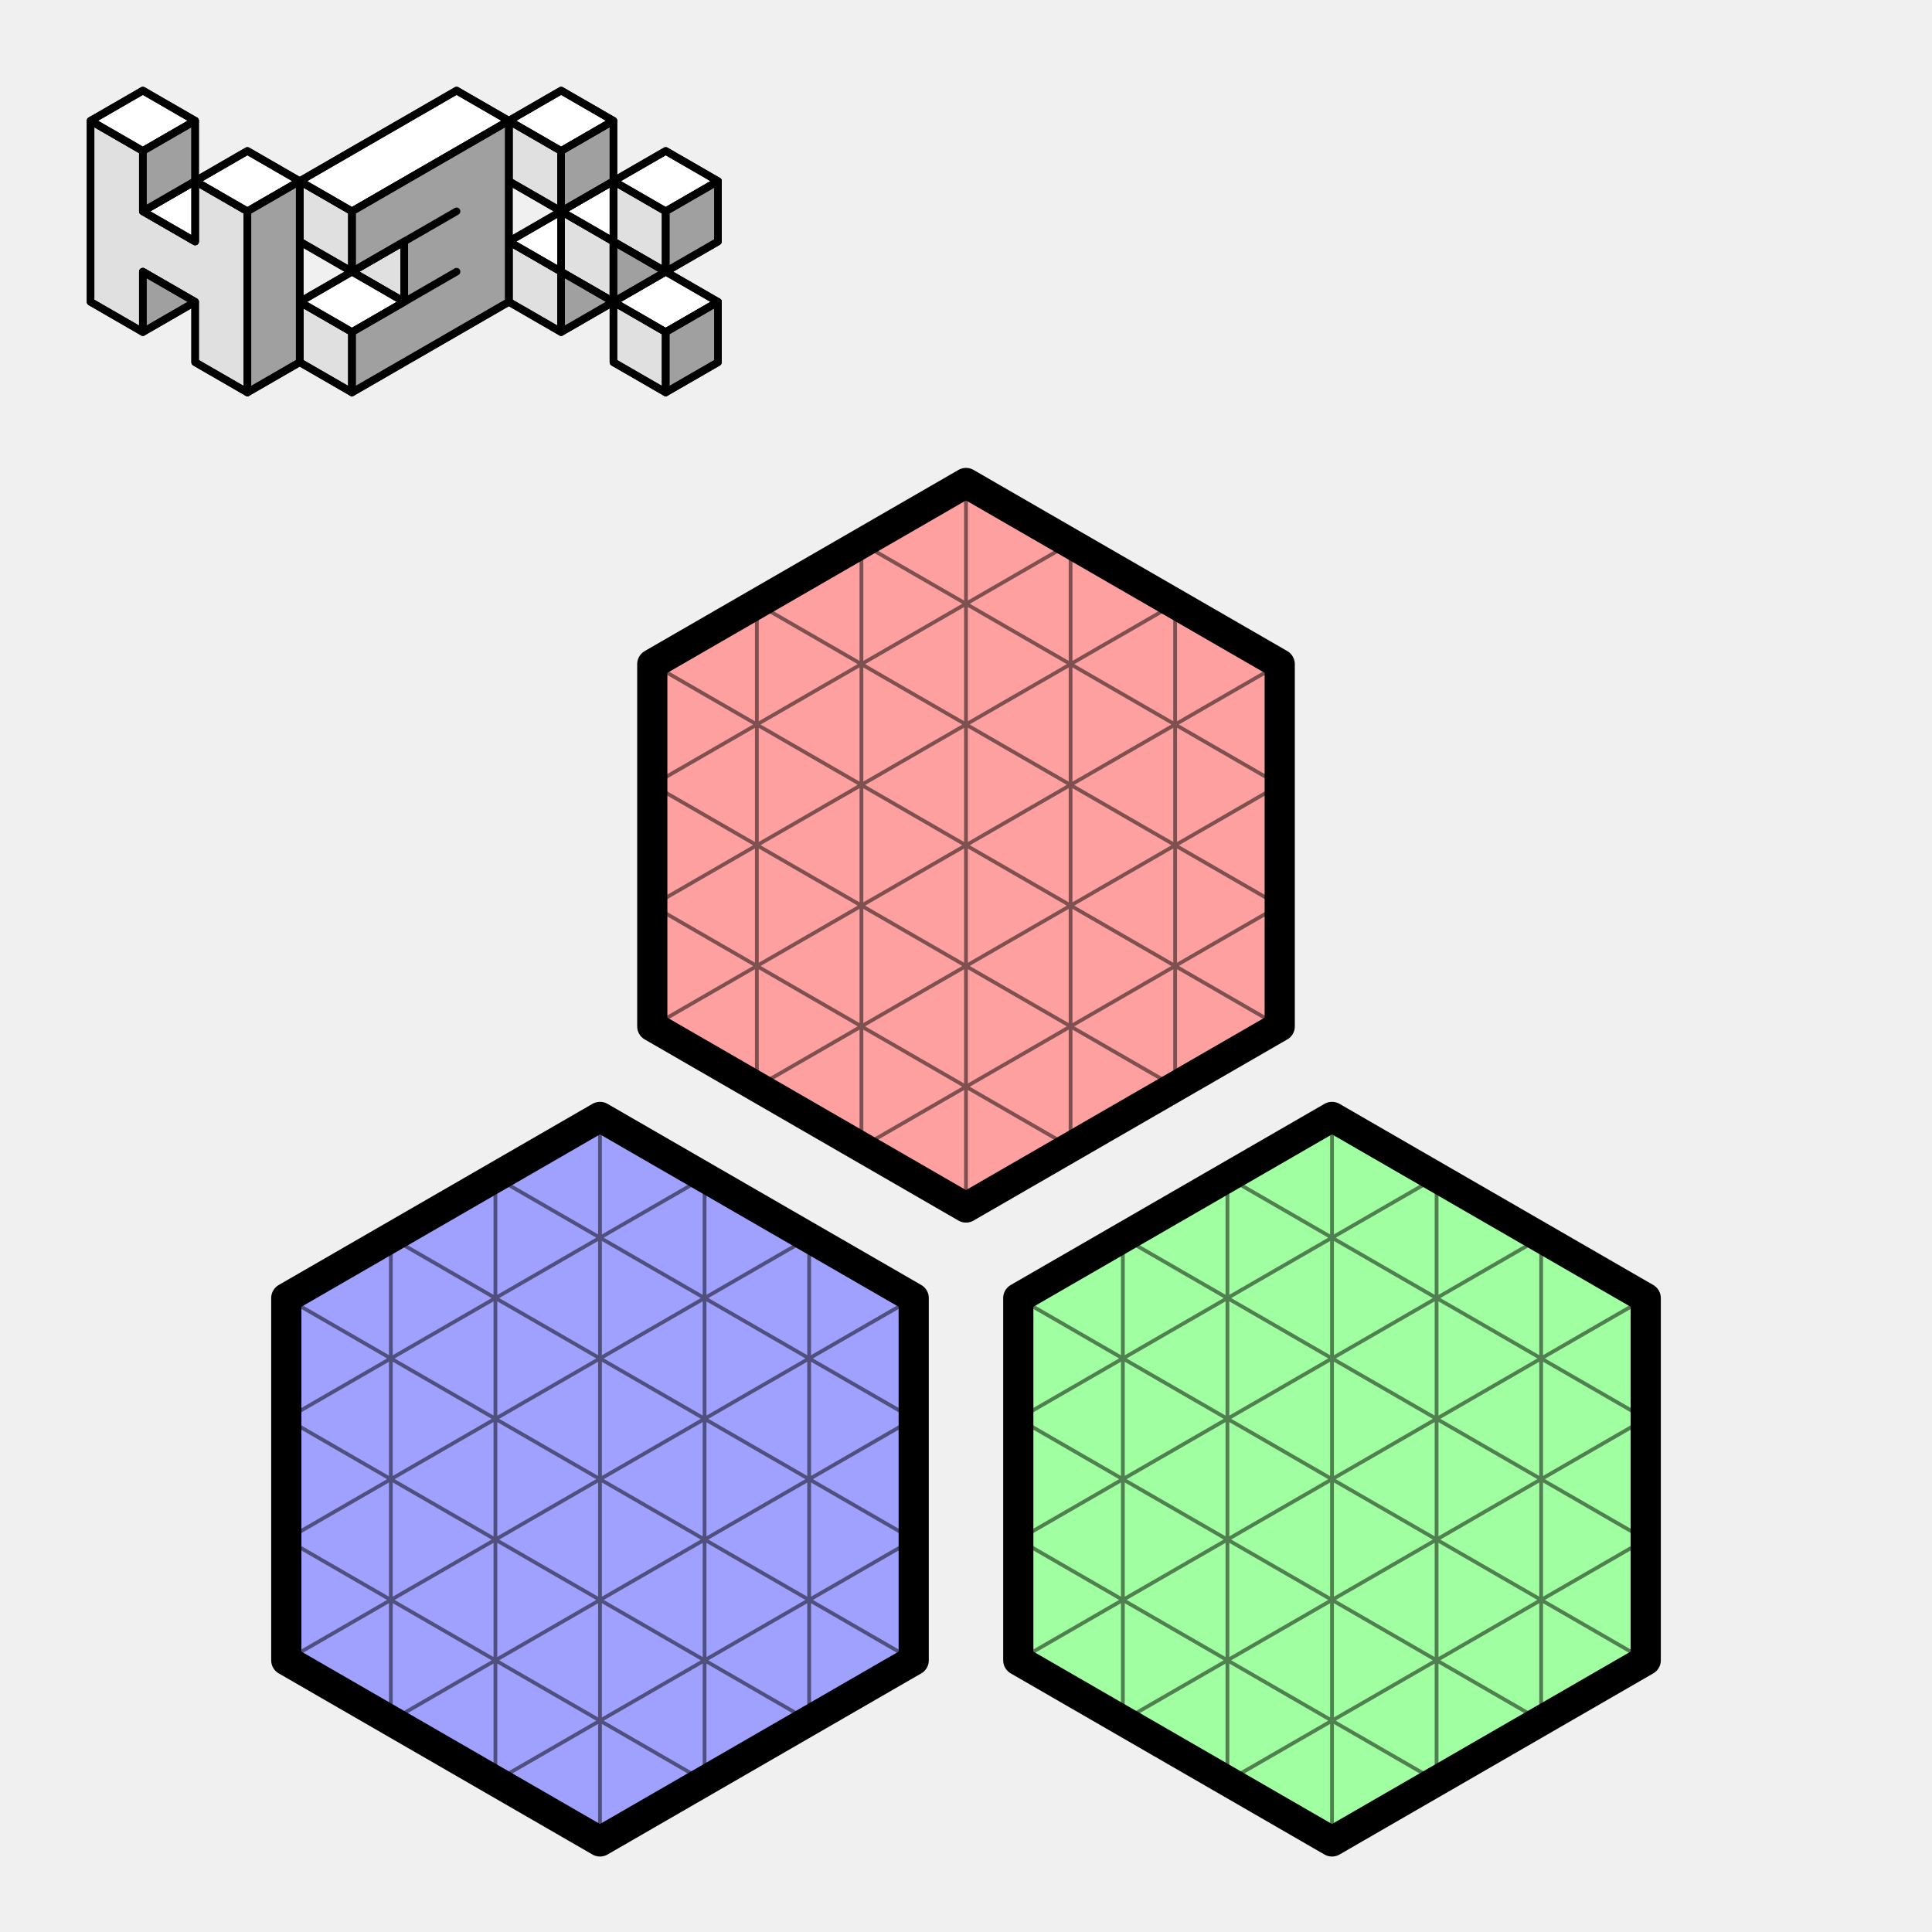
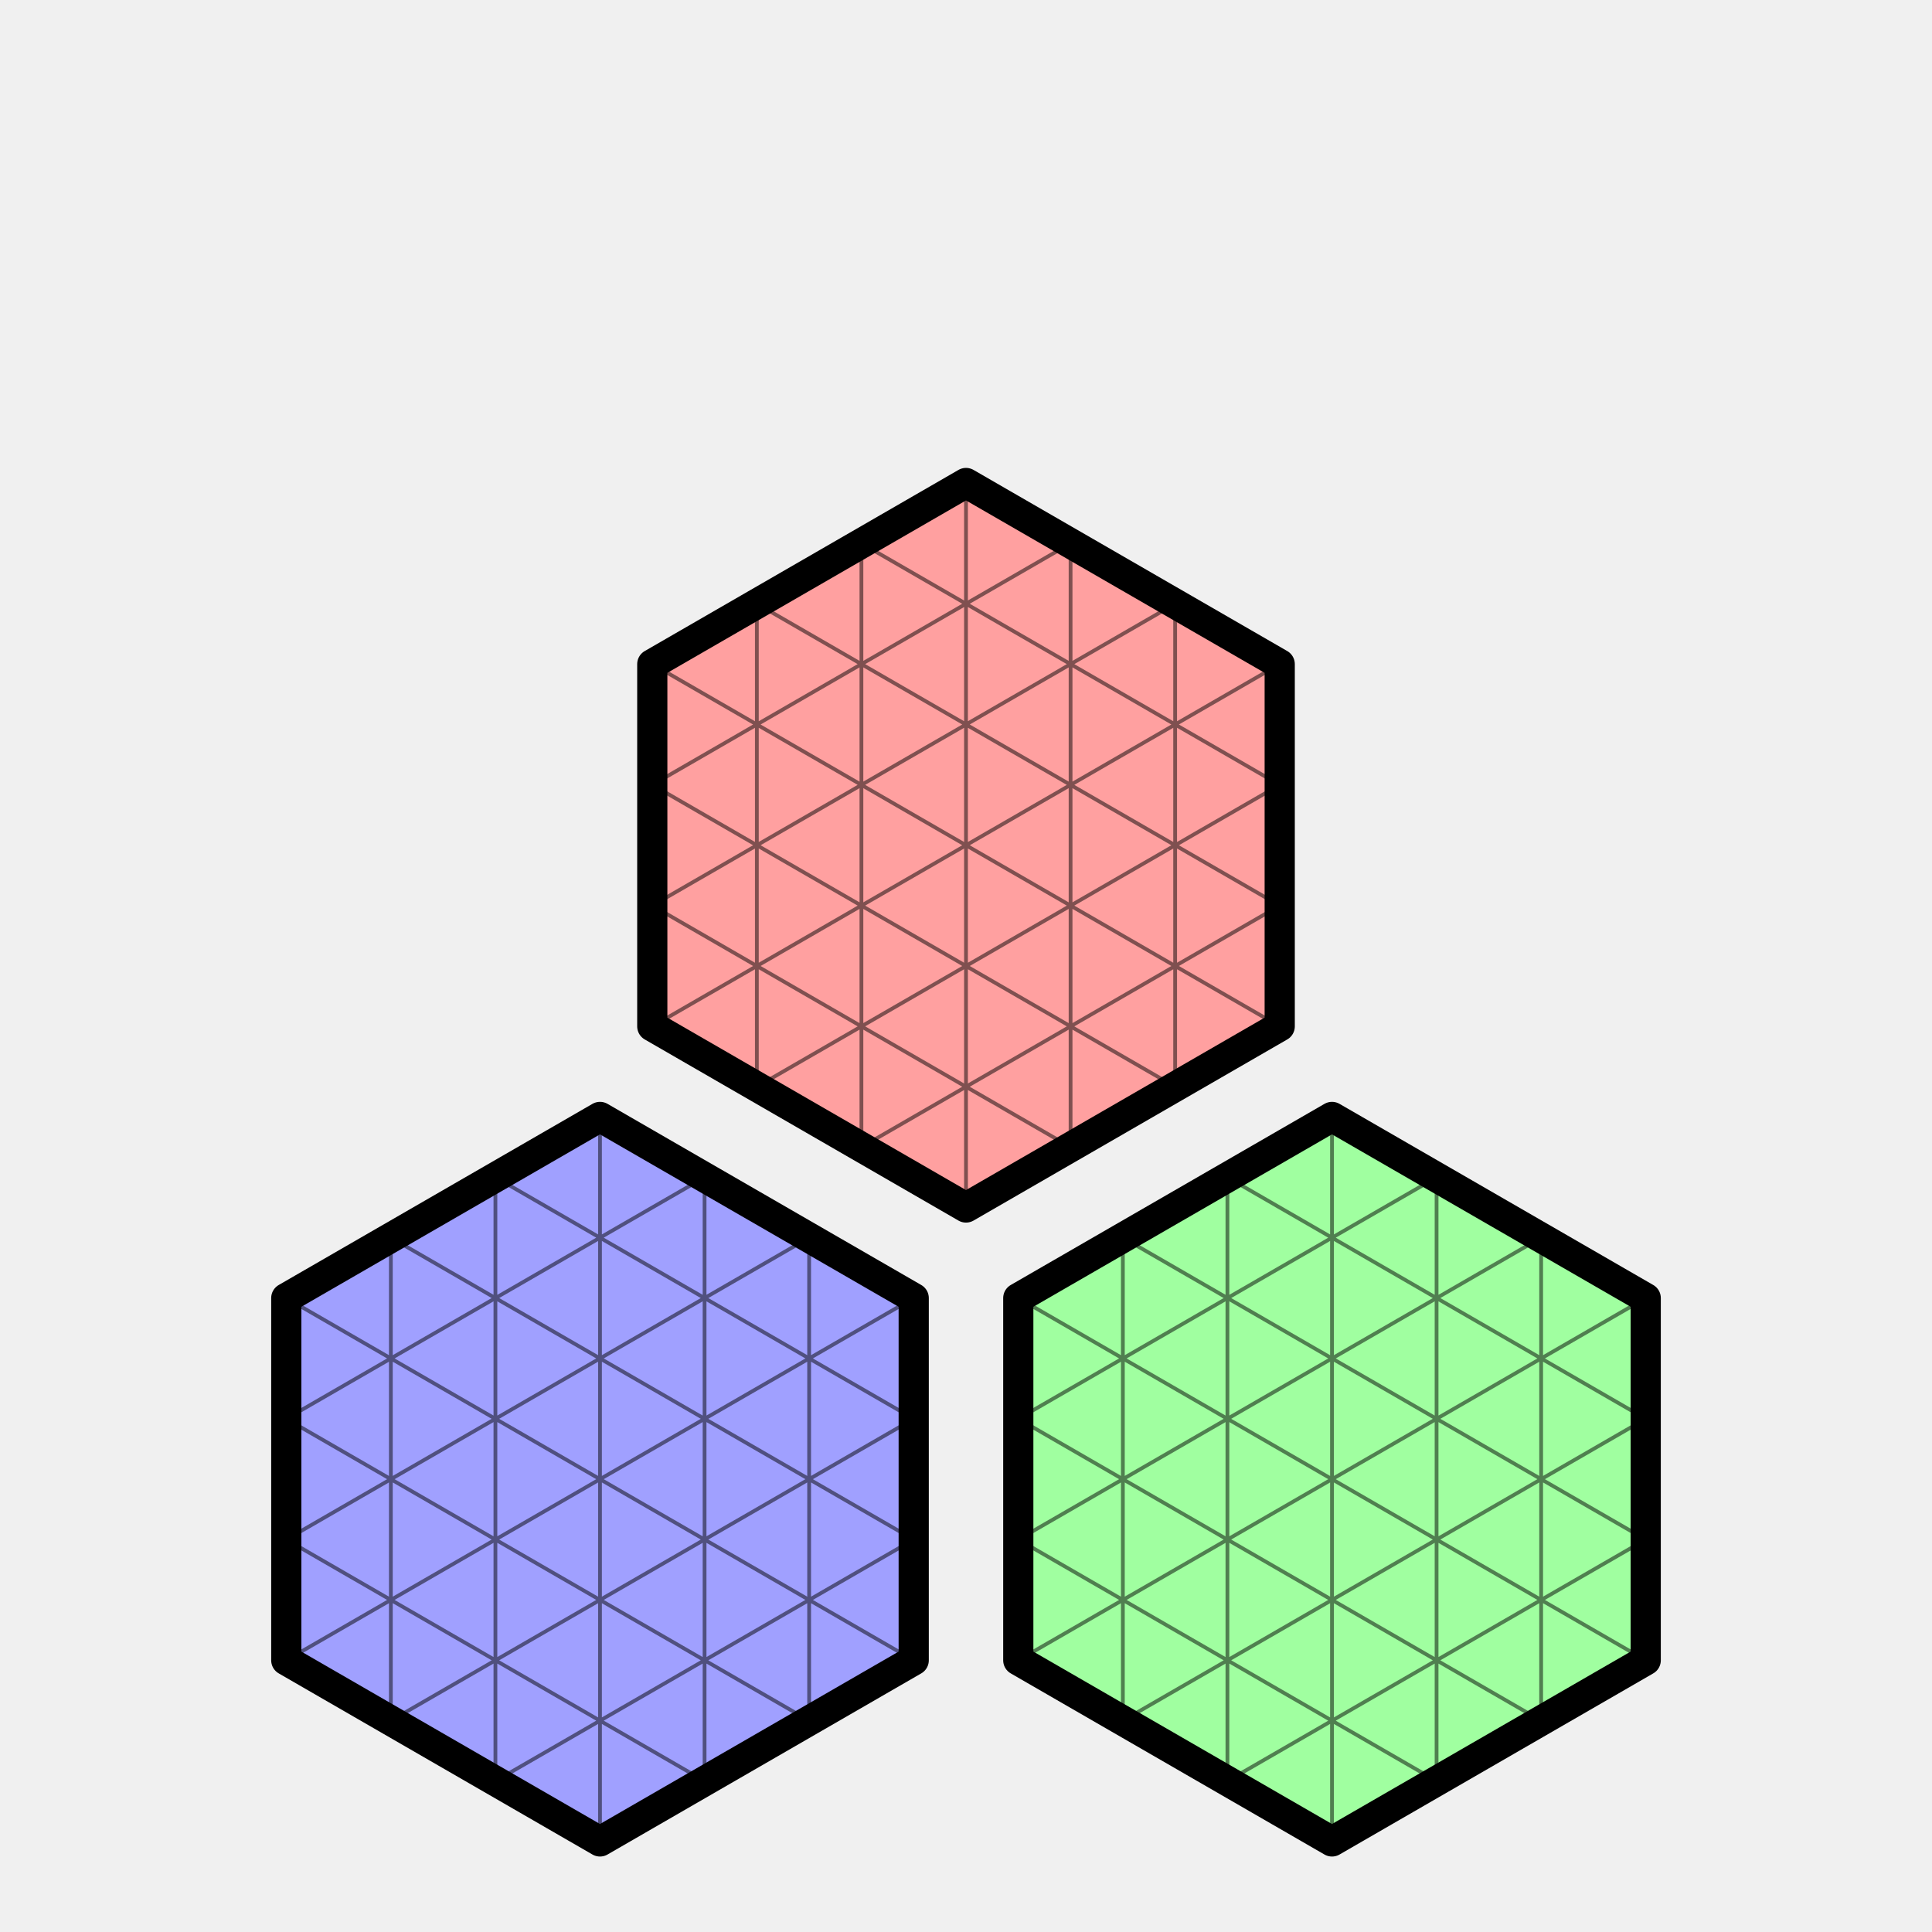
- <svg xmlns="http://www.w3.org/2000/svg" width="2048" height="2048" viewBox="0 0 541.867 541.867" version="1.1" id="svg20">
-   <defs id="defs24" />
-   <g stroke="#000000" stroke-linecap="round" stroke-linejoin="round" id="g12">
-     <path fill="#ffa0a0" stroke-width="8.467" d="m 270.933,135.467 -87.988,50.8 v 101.6 l 87.988,50.8 87.988,-50.8 v -101.6 z" id="path4" />
-     <path fill="#a0ffa0" stroke-width="8.467" d="m 373.586,313.267 -87.988,50.8 v 101.6 l 87.988,50.8 87.988,-50.8 v -101.6 z" id="path6" />
-     <path fill="#a0a0ff" stroke-width="8.467" d="m 168.28,313.267 -87.988,50.8 v 101.6 l 87.988,50.8 87.988,-50.8 v -101.6 z" id="path8" />
-     <path fill="none" stroke-opacity="0.502" stroke-width="1.058" d="m 182.945,287.867 175.976,-101.6 m -87.988,-50.8 v 203.2 m -87.988,-152.4 175.976,101.6 m 1e-5,-33.867 -117.318,67.733 V 152.4 L 358.922,220.133 212.275,304.8 V 169.333 Z m -175.976,0 117.318,67.733 V 152.4 L 182.945,220.133 329.592,304.8 V 169.333 Z m 102.653,211.667 175.976,-101.6 m -87.988,-50.8 v 203.2 m -87.988,-152.4 175.976,101.6 m 10e-6,-33.867 -117.318,67.733 V 330.2 L 461.574,397.933 314.927,482.6 V 347.133 Z m -175.976,0 117.318,67.733 V 330.2 L 285.598,397.933 432.245,482.6 V 347.133 Z m -205.306,33.867 175.976,-101.6 m -87.988,-50.8 v 203.2 m -87.988,-152.4 175.976,101.6 m 10e-6,-33.867 -117.318,67.733 V 330.2 L 256.269,397.933 109.622,482.6 V 347.133 Z m -175.976,0 117.318,67.733 V 330.2 L 80.292,397.933 226.939,482.6 V 347.133 Z" id="path10" style="display:inline" />
-   </g>
-   <g id="g1193" style="stroke:#000000;stroke-width:2.117;stroke-linecap:round;stroke-linejoin:round;stroke-miterlimit:4;stroke-dasharray:none;stroke-opacity:1" transform="translate(-10.89818,-1.3832035e-5)">
-     <path id="path1494-25" style="display:inline;fill:#e0e0e0;fill-opacity:1;stroke:#000000;stroke-width:2.117;stroke-linecap:round;stroke-linejoin:round;stroke-miterlimit:4;stroke-dasharray:none;stroke-opacity:1" d="m 153.616,67.733 v 16.933 l 14.665,8.467 V 76.2 Z m 29.329,16.933 V 101.6 l 14.665,8.467 V 93.133 Z m -10e-6,-33.867 v 16.933 l 14.665,8.467 V 59.267 Z m -14.665,8.467 V 76.2 l 14.665,8.467 V 67.733 Z m -14.665,-25.4 V 50.8 l 14.665,8.467 V 42.333 Z M 94.957,84.667 V 101.6 l 14.665,8.467 V 93.133 Z m -5e-6,-33.867 v 16.933 l 14.665,8.467 V 59.267 Z M 36.298,33.867 50.963,42.333 v 16.933 l 14.665,8.467 V 50.8 l 14.665,8.467 V 110.067 L 65.628,101.6 V 84.667 L 50.963,76.2 V 93.133 L 36.298,84.667 Z m 87.988,50.8 -14.665,-8.467 14.665,-8.467 z" />
-     <path id="path2043" style="fill:#ffffff;fill-opacity:1;stroke:#000000;stroke-width:2.117;stroke-linecap:round;stroke-linejoin:round;stroke-miterlimit:4;stroke-dasharray:none;stroke-opacity:1" d="m 168.28,59.267 14.665,8.467 V 50.8 Z m 0,16.933 V 59.267 L 153.616,67.733 168.28,76.2 M 65.628,67.733 V 50.8 l -14.665,8.467 14.665,8.467 M 109.622,59.267 153.616,33.867 138.951,25.4 94.957,50.8 109.622,59.267 m 0,33.867 14.665,-8.467 -14.665,-8.467 -14.665,8.467 14.665,8.467 m 87.988,-33.867 14.665,-8.467 -14.665,-8.467 -14.665,8.467 14.665,8.467 m 0,33.867 14.665,-8.467 -14.665,-8.467 -14.665,8.467 14.665,8.467 m -29.329,-50.8 14.665,-8.467 -14.665,-8.467 -14.665,8.467 14.665,8.467 M 80.292,59.267 94.957,50.8 80.292,42.333 65.628,50.8 80.292,59.267 M 50.963,42.333 65.628,33.867 50.963,25.4 36.298,33.867 50.963,42.333 M 197.61,59.267 212.275,50.8 197.61,42.333 182.945,50.8 l 14.665,8.467" />
-     <path fill="#a0a0a0" d="m 109.622,59.267 v 16.933 l 14.665,-8.467 v 16.933 l -14.665,8.467 v 16.933 l 43.994,-25.4 v -50.8 z m -29.329,0 V 110.067 L 94.957,101.6 V 50.8 Z M 182.945,67.733 V 84.667 L 197.61,76.2 Z M 168.28,76.2 v 16.933 l 14.665,-8.467 z m -117.318,0 V 93.133 L 65.628,84.667 Z M 197.61,93.133 V 110.067 L 212.275,101.6 V 84.667 Z m 0,-33.867 v 16.933 l 14.665,-8.467 V 50.8 Z m -29.329,-16.933 v 16.933 l 14.665,-8.467 V 33.867 Z m -117.318,0 V 59.267 L 65.628,50.8 V 33.867 Z" id="path14" style="stroke:#000000;stroke-width:2.117;stroke-linecap:round;stroke-linejoin:round;stroke-miterlimit:4;stroke-dasharray:none;stroke-opacity:1" />
-     <path fill="none" stroke="#000000" stroke-linecap="round" stroke-linejoin="round" stroke-width="2.117" d="m 94.957,50.8 43.994,-25.4 14.665,8.467 M 109.622,76.2 94.957,67.733 V 50.8 l 14.665,8.467 m 0,50.8 L 94.957,101.6 V 84.667 l 14.665,8.467 14.665,-8.467 -14.665,-8.467 -14.665,8.467 m 14.665,8.467 v 16.933 l 43.994,-25.4 v -50.8 l -43.994,25.4 v 16.933 l 29.329,-16.933 -14.665,8.467 v 16.933 l 14.665,-8.467 z m -58.659,-10e-7 14.665,-8.467 M 80.292,110.067 94.957,101.6 V 50.8 m -29.329,0 14.665,-8.467 14.665,8.467 -14.665,8.467 m -43.994,-25.4 14.665,-8.467 14.665,8.467 -14.665,8.467 V 59.267 L 65.628,50.8 V 33.867 m -29.329,0 v 50.8 L 50.963,93.133 V 76.2 l 14.665,8.467 V 101.6 l 14.665,8.467 V 59.267 L 65.628,50.8 V 67.733 L 50.963,59.267 V 42.333 Z m 117.318,33.867 14.665,-8.467 m 0,33.867 14.665,-8.467 M 197.61,110.067 212.275,101.6 V 84.667 m -29.329,0 14.665,-8.467 14.665,8.467 -14.665,8.467 m 0,-16.933 14.665,-8.467 V 50.8 m -29.329,0 14.665,-8.467 14.665,8.467 -14.665,8.467 m -43.994,-25.4 14.665,-8.467 14.665,8.467 -14.665,8.467 v 16.933 l 14.665,-8.467 V 33.867 m -29.329,0 v 16.933 l 14.665,8.467 29.329,16.933 V 59.267 L 182.945,50.8 V 101.6 l 14.665,8.467 V 93.133 l -43.994,-25.4 v 16.933 l 14.665,8.467 V 42.333 Z" id="path18" style="stroke:#000000;stroke-width:2.117;stroke-linecap:round;stroke-linejoin:round;stroke-miterlimit:4;stroke-dasharray:none;stroke-opacity:1" />
+ <svg xmlns="http://www.w3.org/2000/svg" width="2048" height="2048" viewBox="0 0 541.867 541.867">
+   <g stroke="#000" stroke-linecap="round" stroke-linejoin="round">
+     <path fill="#ffa0a0" stroke-width="8.467" d="m270.933 135.467-87.988 50.8v101.6l87.988 50.8 87.988-50.8v-101.6z" />
+     <path fill="#a0ffa0" stroke-width="8.467" d="m373.586 313.267-87.988 50.8v101.6l87.988 50.8 87.988-50.8v-101.6z" />
+     <path fill="#a0a0ff" stroke-width="8.467" d="m168.28 313.267-87.988 50.8v101.6l87.988 50.8 87.988-50.8v-101.6z" />
+     <path fill="none" stroke-opacity=".502" stroke-width="1.058" d="m182.945 287.867 175.976-101.6m-87.988-50.8v203.2m-87.988-152.4 175.976 101.6m0-33.867-117.318 67.733V152.4l117.318 67.733L212.275 304.8V169.333Zm-175.976 0 117.318 67.733V152.4l-117.318 67.733L329.592 304.8V169.333Zm102.653 211.667 175.976-101.6m-87.988-50.8v203.2m-87.988-152.4 175.976 101.6m0-33.867-117.318 67.733V330.2l117.318 67.733L314.927 482.6V347.133Zm-175.976 0 117.318 67.733V330.2l-117.318 67.733L432.245 482.6V347.133ZM80.292 465.667l175.976-101.6m-87.988-50.8v203.2m-87.988-152.4 175.976 101.6m0-33.867-117.318 67.733V330.2l117.318 67.733L109.622 482.6V347.133Zm-175.976 0 117.318 67.733V330.2L80.292 397.933 226.939 482.6V347.133Z" />
  </g>
</svg>
